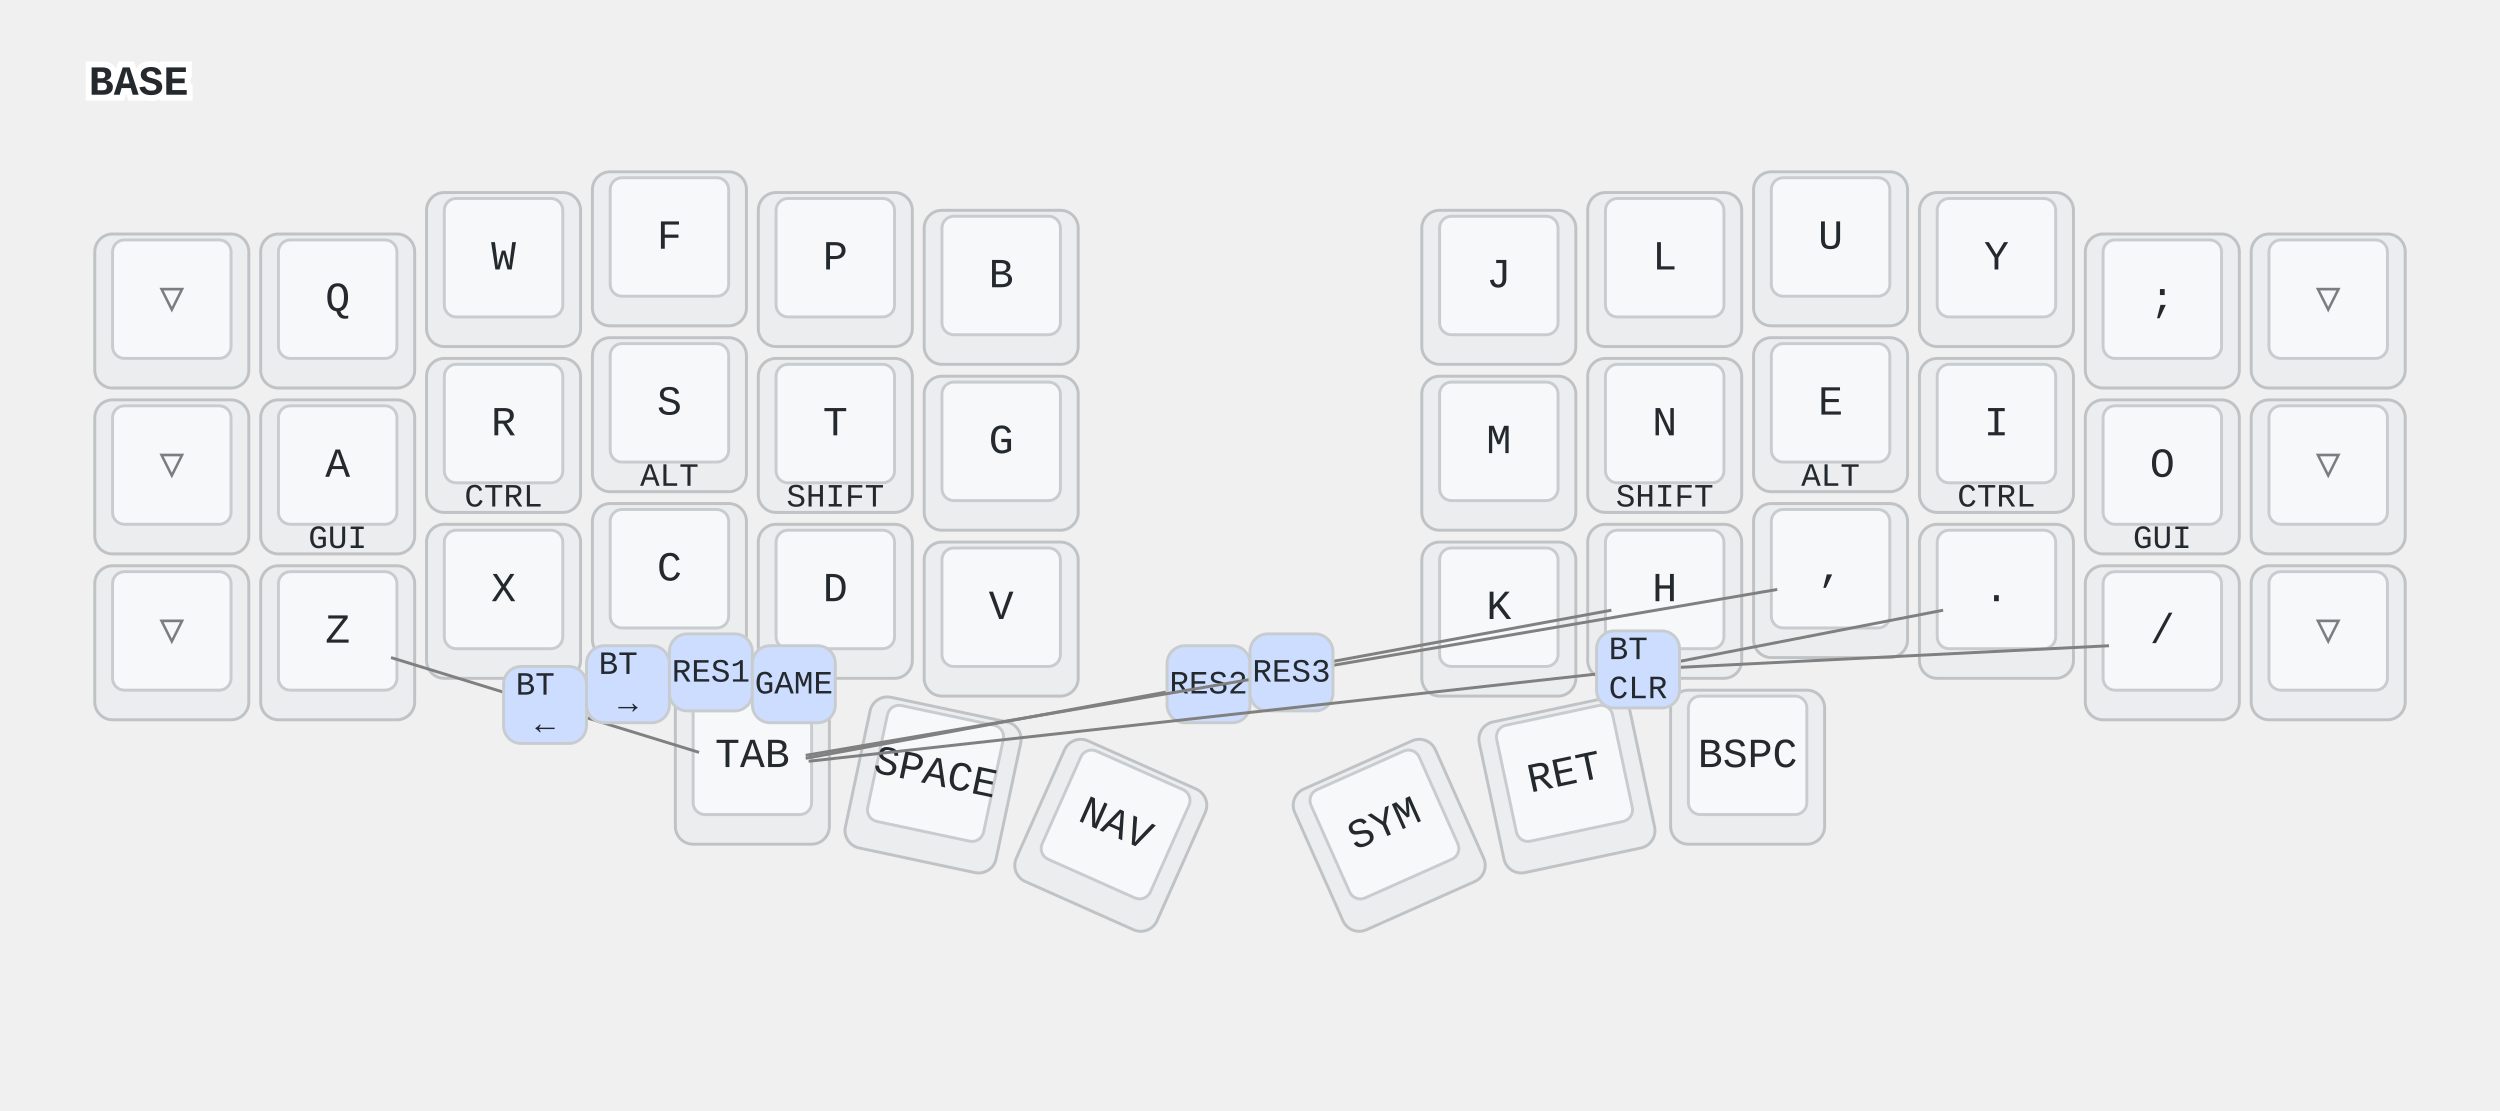
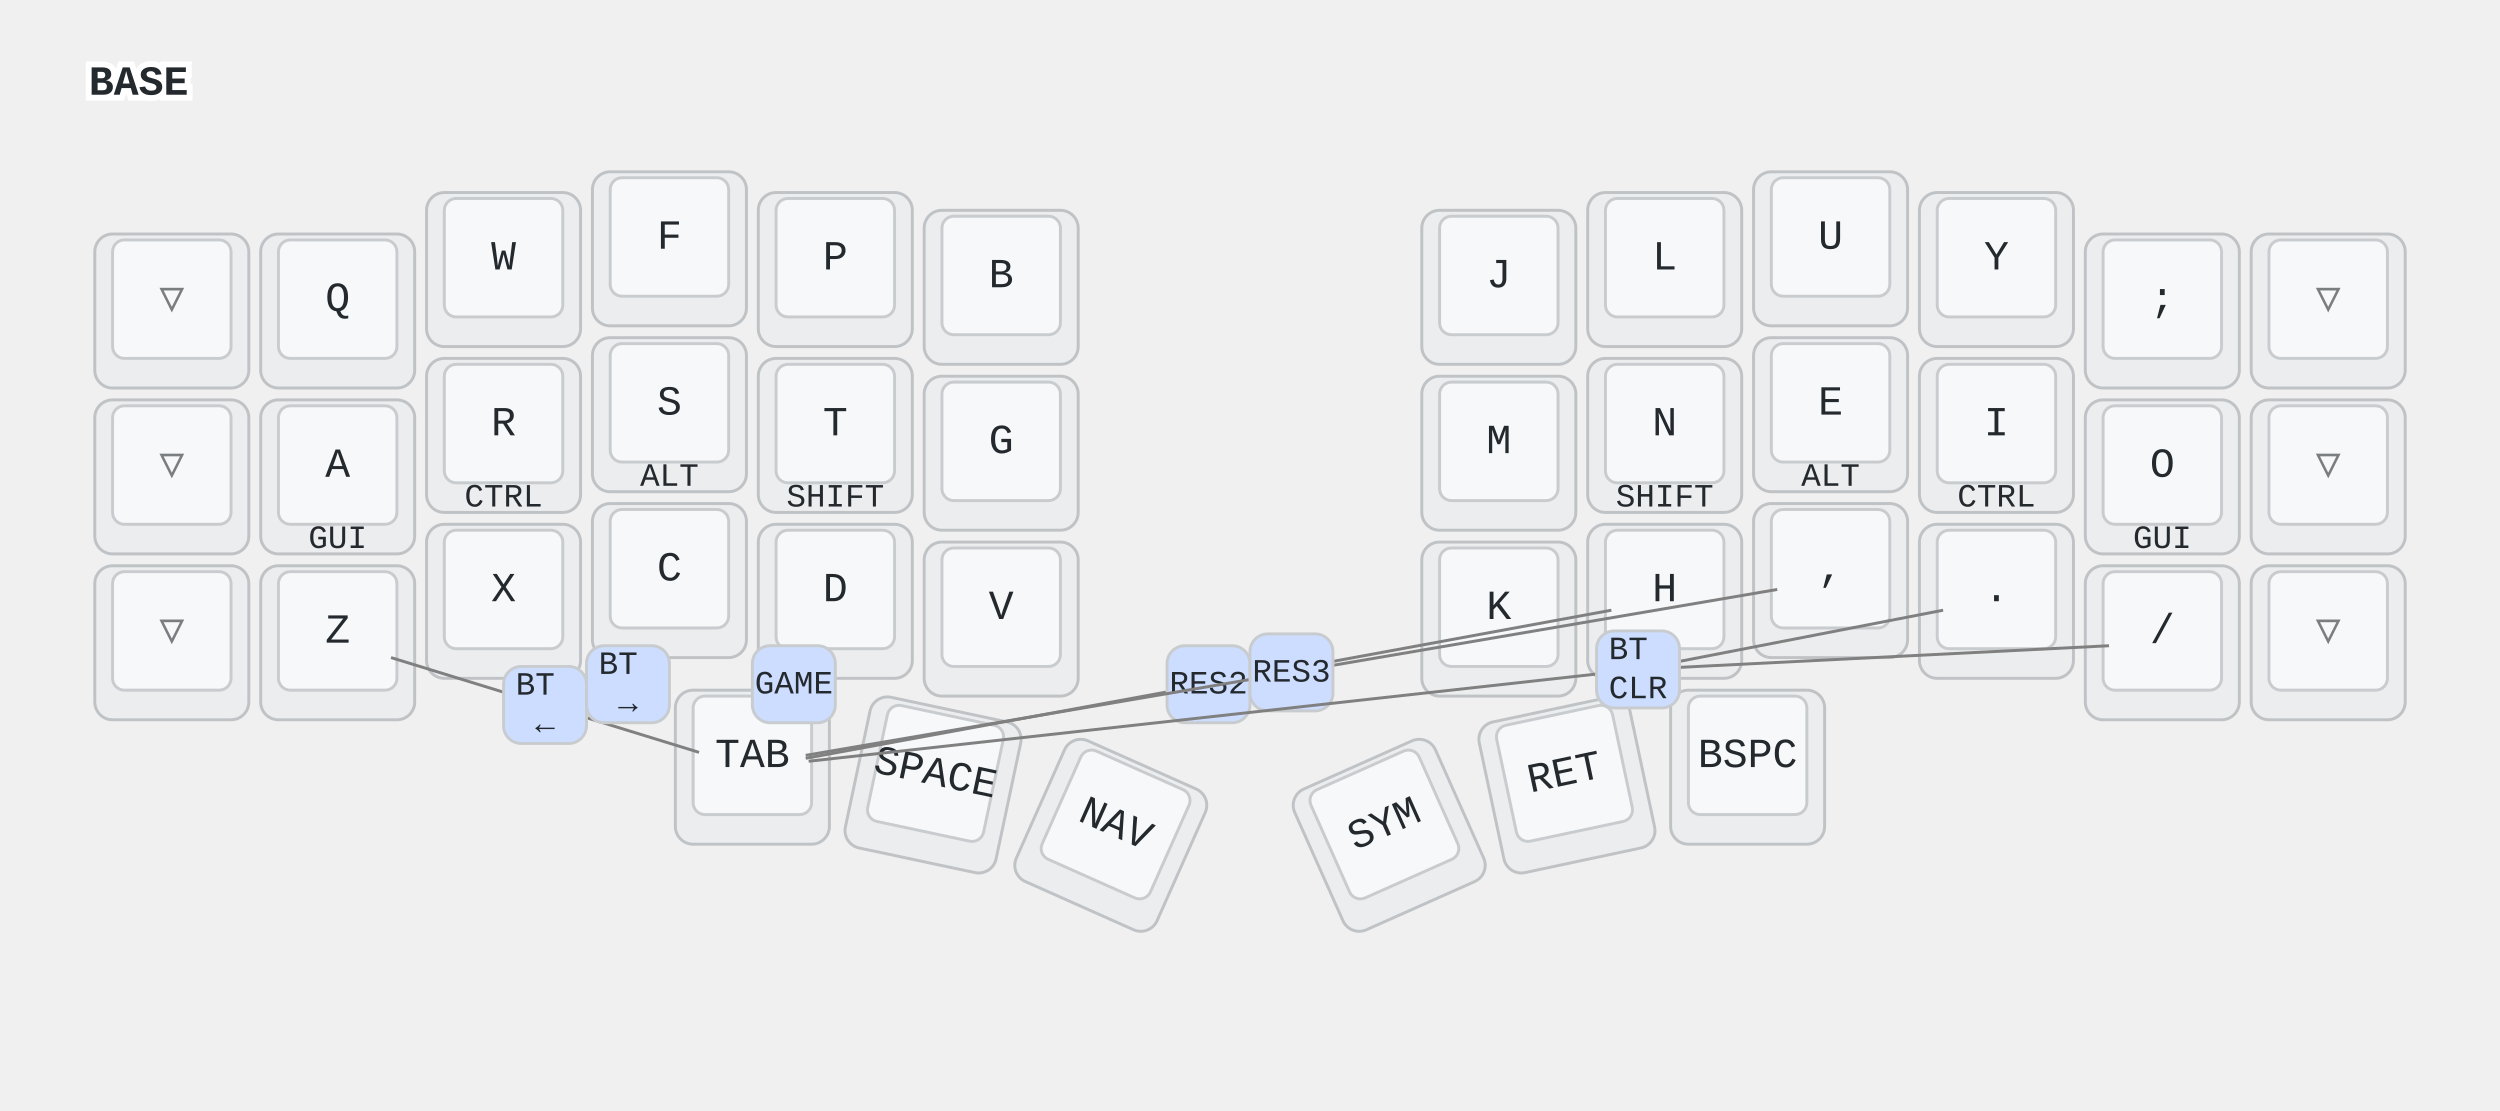
<svg xmlns="http://www.w3.org/2000/svg" width="844" height="375" viewBox="0 0 844 375" class="keymap">
  <style>/* inherit to force styles through use tags */
svg path {
    fill: inherit;
}

/* font and background color specifications */
svg.keymap {
    font-family: SFMono-Regular,Consolas,Liberation Mono,Menlo,monospace;
    font-size: 14px;
    font-kerning: normal;
    text-rendering: optimizeLegibility;
    fill: #24292e;
}

/* default key styling */
rect.key {
    fill: #f6f8fa;
}

rect.key, rect.combo {
    stroke: #c9cccf;
    stroke-width: 1;
}

/* default key side styling, only used is draw_key_sides is set */
rect.side {
    filter: brightness(90%);
}

/* color accent for combo boxes */
rect.combo, rect.combo-separate {
    fill: #cdf;
}

/* color accent for held keys */
rect.held, rect.combo.held {
    fill: #fdd;
}

/* color accent for ghost (optional) keys */
rect.ghost, rect.combo.ghost {
    stroke-dasharray: 4, 4;
    stroke-width: 2;
}

text {
    text-anchor: middle;
    dominant-baseline: middle;
}

/* styling for layer labels */
text.label {
    font-weight: bold;
    text-anchor: start;
    stroke: white;
    stroke-width: 4;
    paint-order: stroke;
}

/* styling for optional footer */
text.footer {
    text-anchor: end;
    dominant-baseline: auto;
    stroke: white;
    stroke-width: 4;
    paint-order: stroke;
}

/* styling for combo tap, and key non-tap label text */
text.combo, text.hold, text.shifted, text.left, text.right, text.tl, text.tr, text.bl, text.br {
    font-size: 11px;
}

text.hold, text.bl, text.br {
    text-anchor: middle;
    dominant-baseline: auto;
}

text.shifted, text.tl, text.tr {
    text-anchor: middle;
    dominant-baseline: hanging;
}

text.left, text.tl, text.bl {
    text-anchor: start;
}

text.right, text.tr, text.br {
    text-anchor: end;
}

text.layer-activator {
    text-decoration: underline;
}

/* styling for hold/shifted label text in combo box */
text.combo.hold, text.combo.shifted, text.combo.left, text.combo.right {
    font-size: 8px;
}

/* lighter symbol for transparent keys */
text.trans {
    fill: #7b7e81;
}

/* styling for combo dendrons */
path.combo {
    stroke-width: 1;
    stroke: gray;
    fill: none;
}

/* Start Tabler Icons Cleanup */
/* cannot use height/width with glyphs */
.icon-tabler &gt; path {
    fill: inherit;
    stroke: inherit;
    stroke-width: 2;
}
/* hide tabler's default box */
.icon-tabler &gt; path[stroke="none"][fill="none"] {
    visibility: hidden;
}
/* End Tabler Icons Cleanup */

@media (prefers-color-scheme: dark) {
svg.keymap { fill: #d1d6db; }
rect.key { fill: #3f4750; }
rect.key, rect.combo { stroke: #60666c; }
rect.combo, rect.combo-separate { fill: #1f3d7a; }
rect.held, rect.combo.held { fill: #854747; }
text.label, text.footer { stroke: black; }
text.trans { fill: #7e8184; }
path.combo { stroke: #7f7f7f; }

}</style>
  <g transform="translate(30, 0)" class="layer-BASE">
    <text x="0" y="28" class="label" id="BASE">BASE</text>
    <g transform="translate(0, 56)">
      <g transform="translate(28, 49)" class="key trans keypos-0">
        <rect rx="6" ry="6" x="-26" y="-26" width="52" height="52" class="key trans side" />
        <rect rx="4" ry="4" x="-20" y="-24" width="40" height="40" class="key trans" />
        <text x="0" y="-4" class="key trans tap">▽</text>
      </g>
      <g transform="translate(84, 49)" class="key keypos-1">
        <rect rx="6" ry="6" x="-26" y="-26" width="52" height="52" class="key side" />
        <rect rx="4" ry="4" x="-20" y="-24" width="40" height="40" class="key" />
        <text x="0" y="-4" class="key tap">Q</text>
      </g>
      <g transform="translate(140, 35)" class="key keypos-2">
        <rect rx="6" ry="6" x="-26" y="-26" width="52" height="52" class="key side" />
        <rect rx="4" ry="4" x="-20" y="-24" width="40" height="40" class="key" />
        <text x="0" y="-4" class="key tap">W</text>
      </g>
      <g transform="translate(196, 28)" class="key keypos-3">
        <rect rx="6" ry="6" x="-26" y="-26" width="52" height="52" class="key side" />
        <rect rx="4" ry="4" x="-20" y="-24" width="40" height="40" class="key" />
        <text x="0" y="-4" class="key tap">F</text>
      </g>
      <g transform="translate(252, 35)" class="key keypos-4">
        <rect rx="6" ry="6" x="-26" y="-26" width="52" height="52" class="key side" />
        <rect rx="4" ry="4" x="-20" y="-24" width="40" height="40" class="key" />
        <text x="0" y="-4" class="key tap">P</text>
      </g>
      <g transform="translate(308, 41)" class="key keypos-5">
        <rect rx="6" ry="6" x="-26" y="-26" width="52" height="52" class="key side" />
        <rect rx="4" ry="4" x="-20" y="-24" width="40" height="40" class="key" />
        <text x="0" y="-4" class="key tap">B</text>
      </g>
      <g transform="translate(476, 41)" class="key keypos-6">
        <rect rx="6" ry="6" x="-26" y="-26" width="52" height="52" class="key side" />
        <rect rx="4" ry="4" x="-20" y="-24" width="40" height="40" class="key" />
        <text x="0" y="-4" class="key tap">J</text>
      </g>
      <g transform="translate(532, 35)" class="key keypos-7">
        <rect rx="6" ry="6" x="-26" y="-26" width="52" height="52" class="key side" />
        <rect rx="4" ry="4" x="-20" y="-24" width="40" height="40" class="key" />
        <text x="0" y="-4" class="key tap">L</text>
      </g>
      <g transform="translate(588, 28)" class="key keypos-8">
        <rect rx="6" ry="6" x="-26" y="-26" width="52" height="52" class="key side" />
        <rect rx="4" ry="4" x="-20" y="-24" width="40" height="40" class="key" />
        <text x="0" y="-4" class="key tap">U</text>
      </g>
      <g transform="translate(644, 35)" class="key keypos-9">
        <rect rx="6" ry="6" x="-26" y="-26" width="52" height="52" class="key side" />
        <rect rx="4" ry="4" x="-20" y="-24" width="40" height="40" class="key" />
        <text x="0" y="-4" class="key tap">Y</text>
      </g>
      <g transform="translate(700, 49)" class="key keypos-10">
        <rect rx="6" ry="6" x="-26" y="-26" width="52" height="52" class="key side" />
        <rect rx="4" ry="4" x="-20" y="-24" width="40" height="40" class="key" />
        <text x="0" y="-4" class="key tap">;</text>
      </g>
      <g transform="translate(756, 49)" class="key trans keypos-11">
        <rect rx="6" ry="6" x="-26" y="-26" width="52" height="52" class="key trans side" />
        <rect rx="4" ry="4" x="-20" y="-24" width="40" height="40" class="key trans" />
        <text x="0" y="-4" class="key trans tap">▽</text>
      </g>
      <g transform="translate(28, 105)" class="key trans keypos-12">
        <rect rx="6" ry="6" x="-26" y="-26" width="52" height="52" class="key trans side" />
        <rect rx="4" ry="4" x="-20" y="-24" width="40" height="40" class="key trans" />
        <text x="0" y="-4" class="key trans tap">▽</text>
      </g>
      <g transform="translate(84, 105)" class="key keypos-13">
        <rect rx="6" ry="6" x="-26" y="-26" width="52" height="52" class="key side" />
        <rect rx="4" ry="4" x="-20" y="-24" width="40" height="40" class="key" />
        <text x="0" y="-4" class="key tap">A</text>
        <text x="0" y="24" class="key hold">GUI</text>
      </g>
      <g transform="translate(140, 91)" class="key keypos-14">
        <rect rx="6" ry="6" x="-26" y="-26" width="52" height="52" class="key side" />
        <rect rx="4" ry="4" x="-20" y="-24" width="40" height="40" class="key" />
        <text x="0" y="-4" class="key tap">R</text>
        <text x="0" y="24" class="key hold">CTRL</text>
      </g>
      <g transform="translate(196, 84)" class="key keypos-15">
        <rect rx="6" ry="6" x="-26" y="-26" width="52" height="52" class="key side" />
        <rect rx="4" ry="4" x="-20" y="-24" width="40" height="40" class="key" />
        <text x="0" y="-4" class="key tap">S</text>
        <text x="0" y="24" class="key hold">ALT</text>
      </g>
      <g transform="translate(252, 91)" class="key keypos-16">
        <rect rx="6" ry="6" x="-26" y="-26" width="52" height="52" class="key side" />
        <rect rx="4" ry="4" x="-20" y="-24" width="40" height="40" class="key" />
        <text x="0" y="-4" class="key tap">T</text>
        <text x="0" y="24" class="key hold">SHIFT</text>
      </g>
      <g transform="translate(308, 97)" class="key keypos-17">
        <rect rx="6" ry="6" x="-26" y="-26" width="52" height="52" class="key side" />
        <rect rx="4" ry="4" x="-20" y="-24" width="40" height="40" class="key" />
        <text x="0" y="-4" class="key tap">G</text>
      </g>
      <g transform="translate(476, 97)" class="key keypos-18">
        <rect rx="6" ry="6" x="-26" y="-26" width="52" height="52" class="key side" />
        <rect rx="4" ry="4" x="-20" y="-24" width="40" height="40" class="key" />
        <text x="0" y="-4" class="key tap">M</text>
      </g>
      <g transform="translate(532, 91)" class="key keypos-19">
        <rect rx="6" ry="6" x="-26" y="-26" width="52" height="52" class="key side" />
        <rect rx="4" ry="4" x="-20" y="-24" width="40" height="40" class="key" />
        <text x="0" y="-4" class="key tap">N</text>
        <text x="0" y="24" class="key hold">SHIFT</text>
      </g>
      <g transform="translate(588, 84)" class="key keypos-20">
        <rect rx="6" ry="6" x="-26" y="-26" width="52" height="52" class="key side" />
        <rect rx="4" ry="4" x="-20" y="-24" width="40" height="40" class="key" />
        <text x="0" y="-4" class="key tap">E</text>
        <text x="0" y="24" class="key hold">ALT</text>
      </g>
      <g transform="translate(644, 91)" class="key keypos-21">
        <rect rx="6" ry="6" x="-26" y="-26" width="52" height="52" class="key side" />
        <rect rx="4" ry="4" x="-20" y="-24" width="40" height="40" class="key" />
        <text x="0" y="-4" class="key tap">I</text>
        <text x="0" y="24" class="key hold">CTRL</text>
      </g>
      <g transform="translate(700, 105)" class="key keypos-22">
        <rect rx="6" ry="6" x="-26" y="-26" width="52" height="52" class="key side" />
        <rect rx="4" ry="4" x="-20" y="-24" width="40" height="40" class="key" />
        <text x="0" y="-4" class="key tap">O</text>
        <text x="0" y="24" class="key hold">GUI</text>
      </g>
      <g transform="translate(756, 105)" class="key trans keypos-23">
        <rect rx="6" ry="6" x="-26" y="-26" width="52" height="52" class="key trans side" />
        <rect rx="4" ry="4" x="-20" y="-24" width="40" height="40" class="key trans" />
        <text x="0" y="-4" class="key trans tap">▽</text>
      </g>
      <g transform="translate(28, 161)" class="key trans keypos-24">
        <rect rx="6" ry="6" x="-26" y="-26" width="52" height="52" class="key trans side" />
        <rect rx="4" ry="4" x="-20" y="-24" width="40" height="40" class="key trans" />
        <text x="0" y="-4" class="key trans tap">▽</text>
      </g>
      <g transform="translate(84, 161)" class="key keypos-25">
        <rect rx="6" ry="6" x="-26" y="-26" width="52" height="52" class="key side" />
        <rect rx="4" ry="4" x="-20" y="-24" width="40" height="40" class="key" />
        <text x="0" y="-4" class="key tap">Z</text>
      </g>
      <g transform="translate(140, 147)" class="key keypos-26">
        <rect rx="6" ry="6" x="-26" y="-26" width="52" height="52" class="key side" />
        <rect rx="4" ry="4" x="-20" y="-24" width="40" height="40" class="key" />
        <text x="0" y="-4" class="key tap">X</text>
      </g>
      <g transform="translate(196, 140)" class="key keypos-27">
        <rect rx="6" ry="6" x="-26" y="-26" width="52" height="52" class="key side" />
        <rect rx="4" ry="4" x="-20" y="-24" width="40" height="40" class="key" />
        <text x="0" y="-4" class="key tap">C</text>
      </g>
      <g transform="translate(252, 147)" class="key keypos-28">
        <rect rx="6" ry="6" x="-26" y="-26" width="52" height="52" class="key side" />
        <rect rx="4" ry="4" x="-20" y="-24" width="40" height="40" class="key" />
        <text x="0" y="-4" class="key tap">D</text>
      </g>
      <g transform="translate(308, 153)" class="key keypos-29">
        <rect rx="6" ry="6" x="-26" y="-26" width="52" height="52" class="key side" />
        <rect rx="4" ry="4" x="-20" y="-24" width="40" height="40" class="key" />
        <text x="0" y="-4" class="key tap">V</text>
      </g>
      <g transform="translate(476, 153)" class="key keypos-30">
        <rect rx="6" ry="6" x="-26" y="-26" width="52" height="52" class="key side" />
        <rect rx="4" ry="4" x="-20" y="-24" width="40" height="40" class="key" />
        <text x="0" y="-4" class="key tap">K</text>
      </g>
      <g transform="translate(532, 147)" class="key keypos-31">
        <rect rx="6" ry="6" x="-26" y="-26" width="52" height="52" class="key side" />
        <rect rx="4" ry="4" x="-20" y="-24" width="40" height="40" class="key" />
        <text x="0" y="-4" class="key tap">H</text>
      </g>
      <g transform="translate(588, 140)" class="key keypos-32">
        <rect rx="6" ry="6" x="-26" y="-26" width="52" height="52" class="key side" />
        <rect rx="4" ry="4" x="-20" y="-24" width="40" height="40" class="key" />
        <text x="0" y="-4" class="key tap">,</text>
      </g>
      <g transform="translate(644, 147)" class="key keypos-33">
        <rect rx="6" ry="6" x="-26" y="-26" width="52" height="52" class="key side" />
        <rect rx="4" ry="4" x="-20" y="-24" width="40" height="40" class="key" />
        <text x="0" y="-4" class="key tap">.</text>
      </g>
      <g transform="translate(700, 161)" class="key keypos-34">
        <rect rx="6" ry="6" x="-26" y="-26" width="52" height="52" class="key side" />
        <rect rx="4" ry="4" x="-20" y="-24" width="40" height="40" class="key" />
        <text x="0" y="-4" class="key tap">/</text>
      </g>
      <g transform="translate(756, 161)" class="key trans keypos-35">
        <rect rx="6" ry="6" x="-26" y="-26" width="52" height="52" class="key trans side" />
        <rect rx="4" ry="4" x="-20" y="-24" width="40" height="40" class="key trans" />
        <text x="0" y="-4" class="key trans tap">▽</text>
      </g>
      <g transform="translate(224, 203)" class="key keypos-36">
        <rect rx="6" ry="6" x="-26" y="-26" width="52" height="52" class="key side" />
        <rect rx="4" ry="4" x="-20" y="-24" width="40" height="40" class="key" />
        <text x="0" y="-4" class="key tap">TAB</text>
      </g>
      <g transform="translate(285, 209) rotate(12.0)" class="key keypos-37">
        <rect rx="6" ry="6" x="-26" y="-26" width="52" height="52" class="key side" />
        <rect rx="4" ry="4" x="-20" y="-24" width="40" height="40" class="key" />
        <text x="0" y="-4" class="key tap">SPACE</text>
      </g>
      <g transform="translate(345, 226) rotate(24.0)" class="key keypos-38">
        <rect rx="6" ry="6" x="-26" y="-26" width="52" height="52" class="key side" />
        <rect rx="4" ry="4" x="-20" y="-24" width="40" height="40" class="key" />
        <text x="0" y="-4" class="key tap">NAV</text>
      </g>
      <g transform="translate(439, 226) rotate(-24.0)" class="key keypos-39">
        <rect rx="6" ry="6" x="-26" y="-26" width="52" height="52" class="key side" />
        <rect rx="4" ry="4" x="-20" y="-24" width="40" height="40" class="key" />
        <text x="0" y="-4" class="key tap">SYM</text>
      </g>
      <g transform="translate(499, 209) rotate(-12.0)" class="key keypos-40">
        <rect rx="6" ry="6" x="-26" y="-26" width="52" height="52" class="key side" />
        <rect rx="4" ry="4" x="-20" y="-24" width="40" height="40" class="key" />
        <text x="0" y="-4" class="key tap">RET</text>
      </g>
      <g transform="translate(560, 203)" class="key keypos-41">
        <rect rx="6" ry="6" x="-26" y="-26" width="52" height="52" class="key side" />
        <rect rx="4" ry="4" x="-20" y="-24" width="40" height="40" class="key" />
        <text x="0" y="-4" class="key tap">BSPC</text>
      </g>
      <g class="combo combopos-0">
        <path d="M154,182 l52,16" class="combo" />
        <path d="M154,182 l-52,-16" class="combo" />
        <rect rx="6" ry="6" x="140" y="169" width="28" height="26" class="combo" />
        <text x="154" y="182" class="combo tap">
          <tspan x="154" dy="-0.6em">BT</tspan>
          <tspan x="154" dy="1.2em">←</tspan>
        </text>
      </g>
      <g class="combo combopos-1">
        <rect rx="6" ry="6" x="168" y="162" width="28" height="26" class="combo" />
        <text x="182" y="175" class="combo tap">
          <tspan x="182" dy="-0.6em">BT</tspan>
          <tspan x="182" dy="1.2em">→</tspan>
        </text>
      </g>
      <g class="combo combopos-2">
-         <rect rx="6" ry="6" x="196" y="158" width="28" height="26" class="combo" />
-         <text x="210" y="171" class="combo tap">RES1</text>
-       </g>
-       <g class="combo combopos-3">
        <rect rx="6" ry="6" x="224" y="162" width="28" height="26" class="combo" />
        <text x="238" y="175" class="combo tap">GAME</text>
      </g>
-       <g class="combo combopos-4">
+       <g class="combo combopos-3">
        <path d="M378,175 l-136,25" class="combo" />
        <path d="M378,175 l136,-25" class="combo" />
        <rect rx="6" ry="6" x="364" y="162" width="28" height="26" class="combo" />
        <text x="378" y="175" class="combo tap">RES2</text>
      </g>
-       <g class="combo combopos-5">
+       <g class="combo combopos-4">
        <path d="M406,171 l-164,28" class="combo" />
        <path d="M406,171 l164,-28" class="combo" />
        <rect rx="6" ry="6" x="392" y="158" width="28" height="26" class="combo" />
        <text x="406" y="171" class="combo tap">RES3</text>
      </g>
-       <g class="combo combopos-6">
+       <g class="combo combopos-5">
        <path d="M523,170 l-280,31" class="combo" />
        <path d="M523,170 l103,-20" class="combo" />
        <path d="M523,170 l159,-8" class="combo" />
        <rect rx="6" ry="6" x="509" y="157" width="28" height="26" class="combo" />
        <text x="523" y="170" class="combo tap">
          <tspan x="523" dy="-0.6em">BT</tspan>
          <tspan x="523" dy="1.2em">CLR</tspan>
        </text>
      </g>
    </g>
  </g>
</svg>
